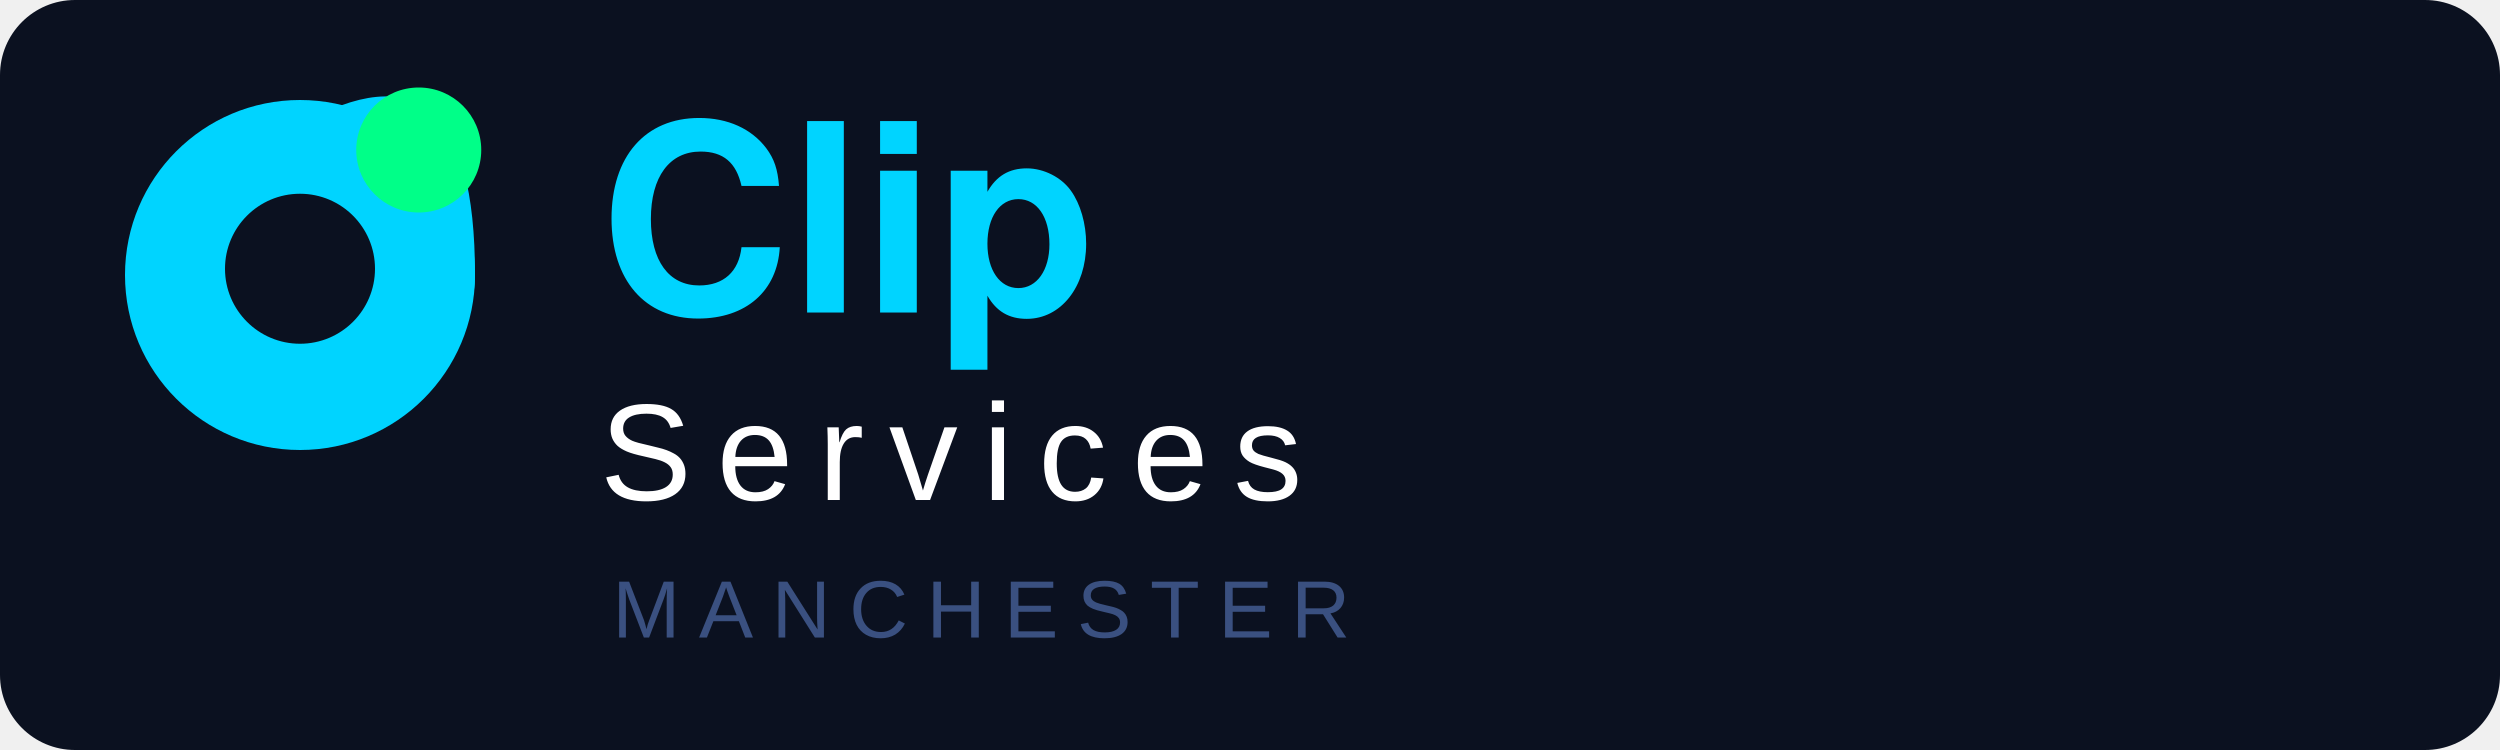
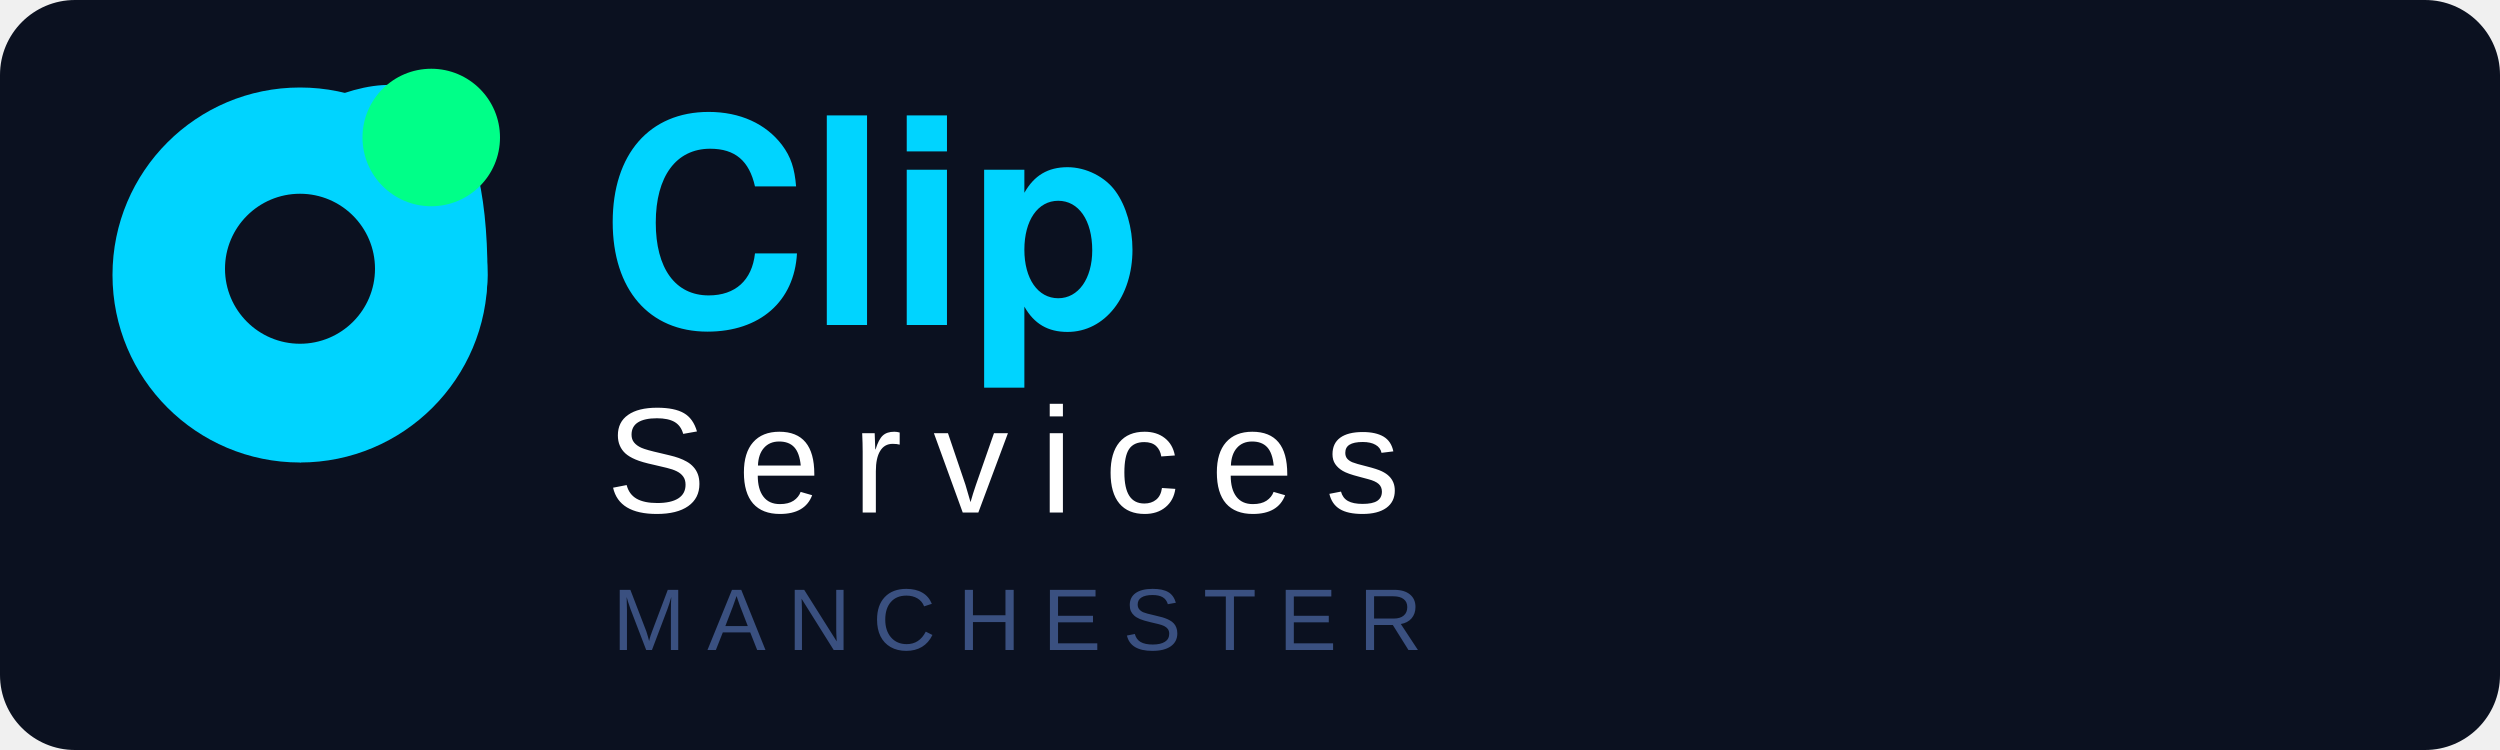
<svg xmlns="http://www.w3.org/2000/svg" width="400" height="120" viewBox="0 0 400 120">
  <rect width="400" height="120" fill="#0B1120" rx="12" />
-   <ellipse cx="48" cy="44" rx="28" ry="28" fill="#00D4FF" />
-   <path d="M48 72 L36 54 Q20 36 48 20 Q76 4 76 44 Q76 60 48 72Z" fill="#00D4FF" />
+   <ellipse cx="48" cy="44" rx="30" ry="30" fill="#00D4FF" />
+   <path d="M48 74 L34 54 Q18 34 48 18 Q78 2 78 44 Q78 62 48 74Z" fill="#00D4FF" />
  <circle cx="48" cy="43" r="12" fill="#0B1120" />
-   <circle cx="67" cy="24" r="10" fill="#00FF88" />
-   <text x="96" y="50" font-family="Arial Black, Helvetica, sans-serif" font-size="42" font-weight="900" fill="#00D4FF">Clip</text>
-   <text x="96" y="80" font-family="Arial, Helvetica, sans-serif" font-size="22" font-weight="300" fill="#FFFFFF" letter-spacing="4">Services</text>
-   <text x="98" y="102" font-family="Arial, Helvetica, sans-serif" font-size="13" font-weight="400" fill="#3A5080" letter-spacing="3">MANCHESTER</text>
+   <circle cx="69" cy="22" r="11" fill="#00FF88" />
+   <text x="96" y="52" font-family="Arial Black, Helvetica, sans-serif" font-size="46" font-weight="900" fill="#00D4FF">Clip</text>
+   <text x="97" y="82" font-family="Arial, Helvetica, sans-serif" font-size="24" font-weight="400" fill="#FFFFFF" letter-spacing="5">Services</text>
+   <text x="98" y="104" font-family="Arial, Helvetica, sans-serif" font-size="14" font-weight="500" fill="#3A5080" letter-spacing="3.5">MANCHESTER</text>
</svg>
